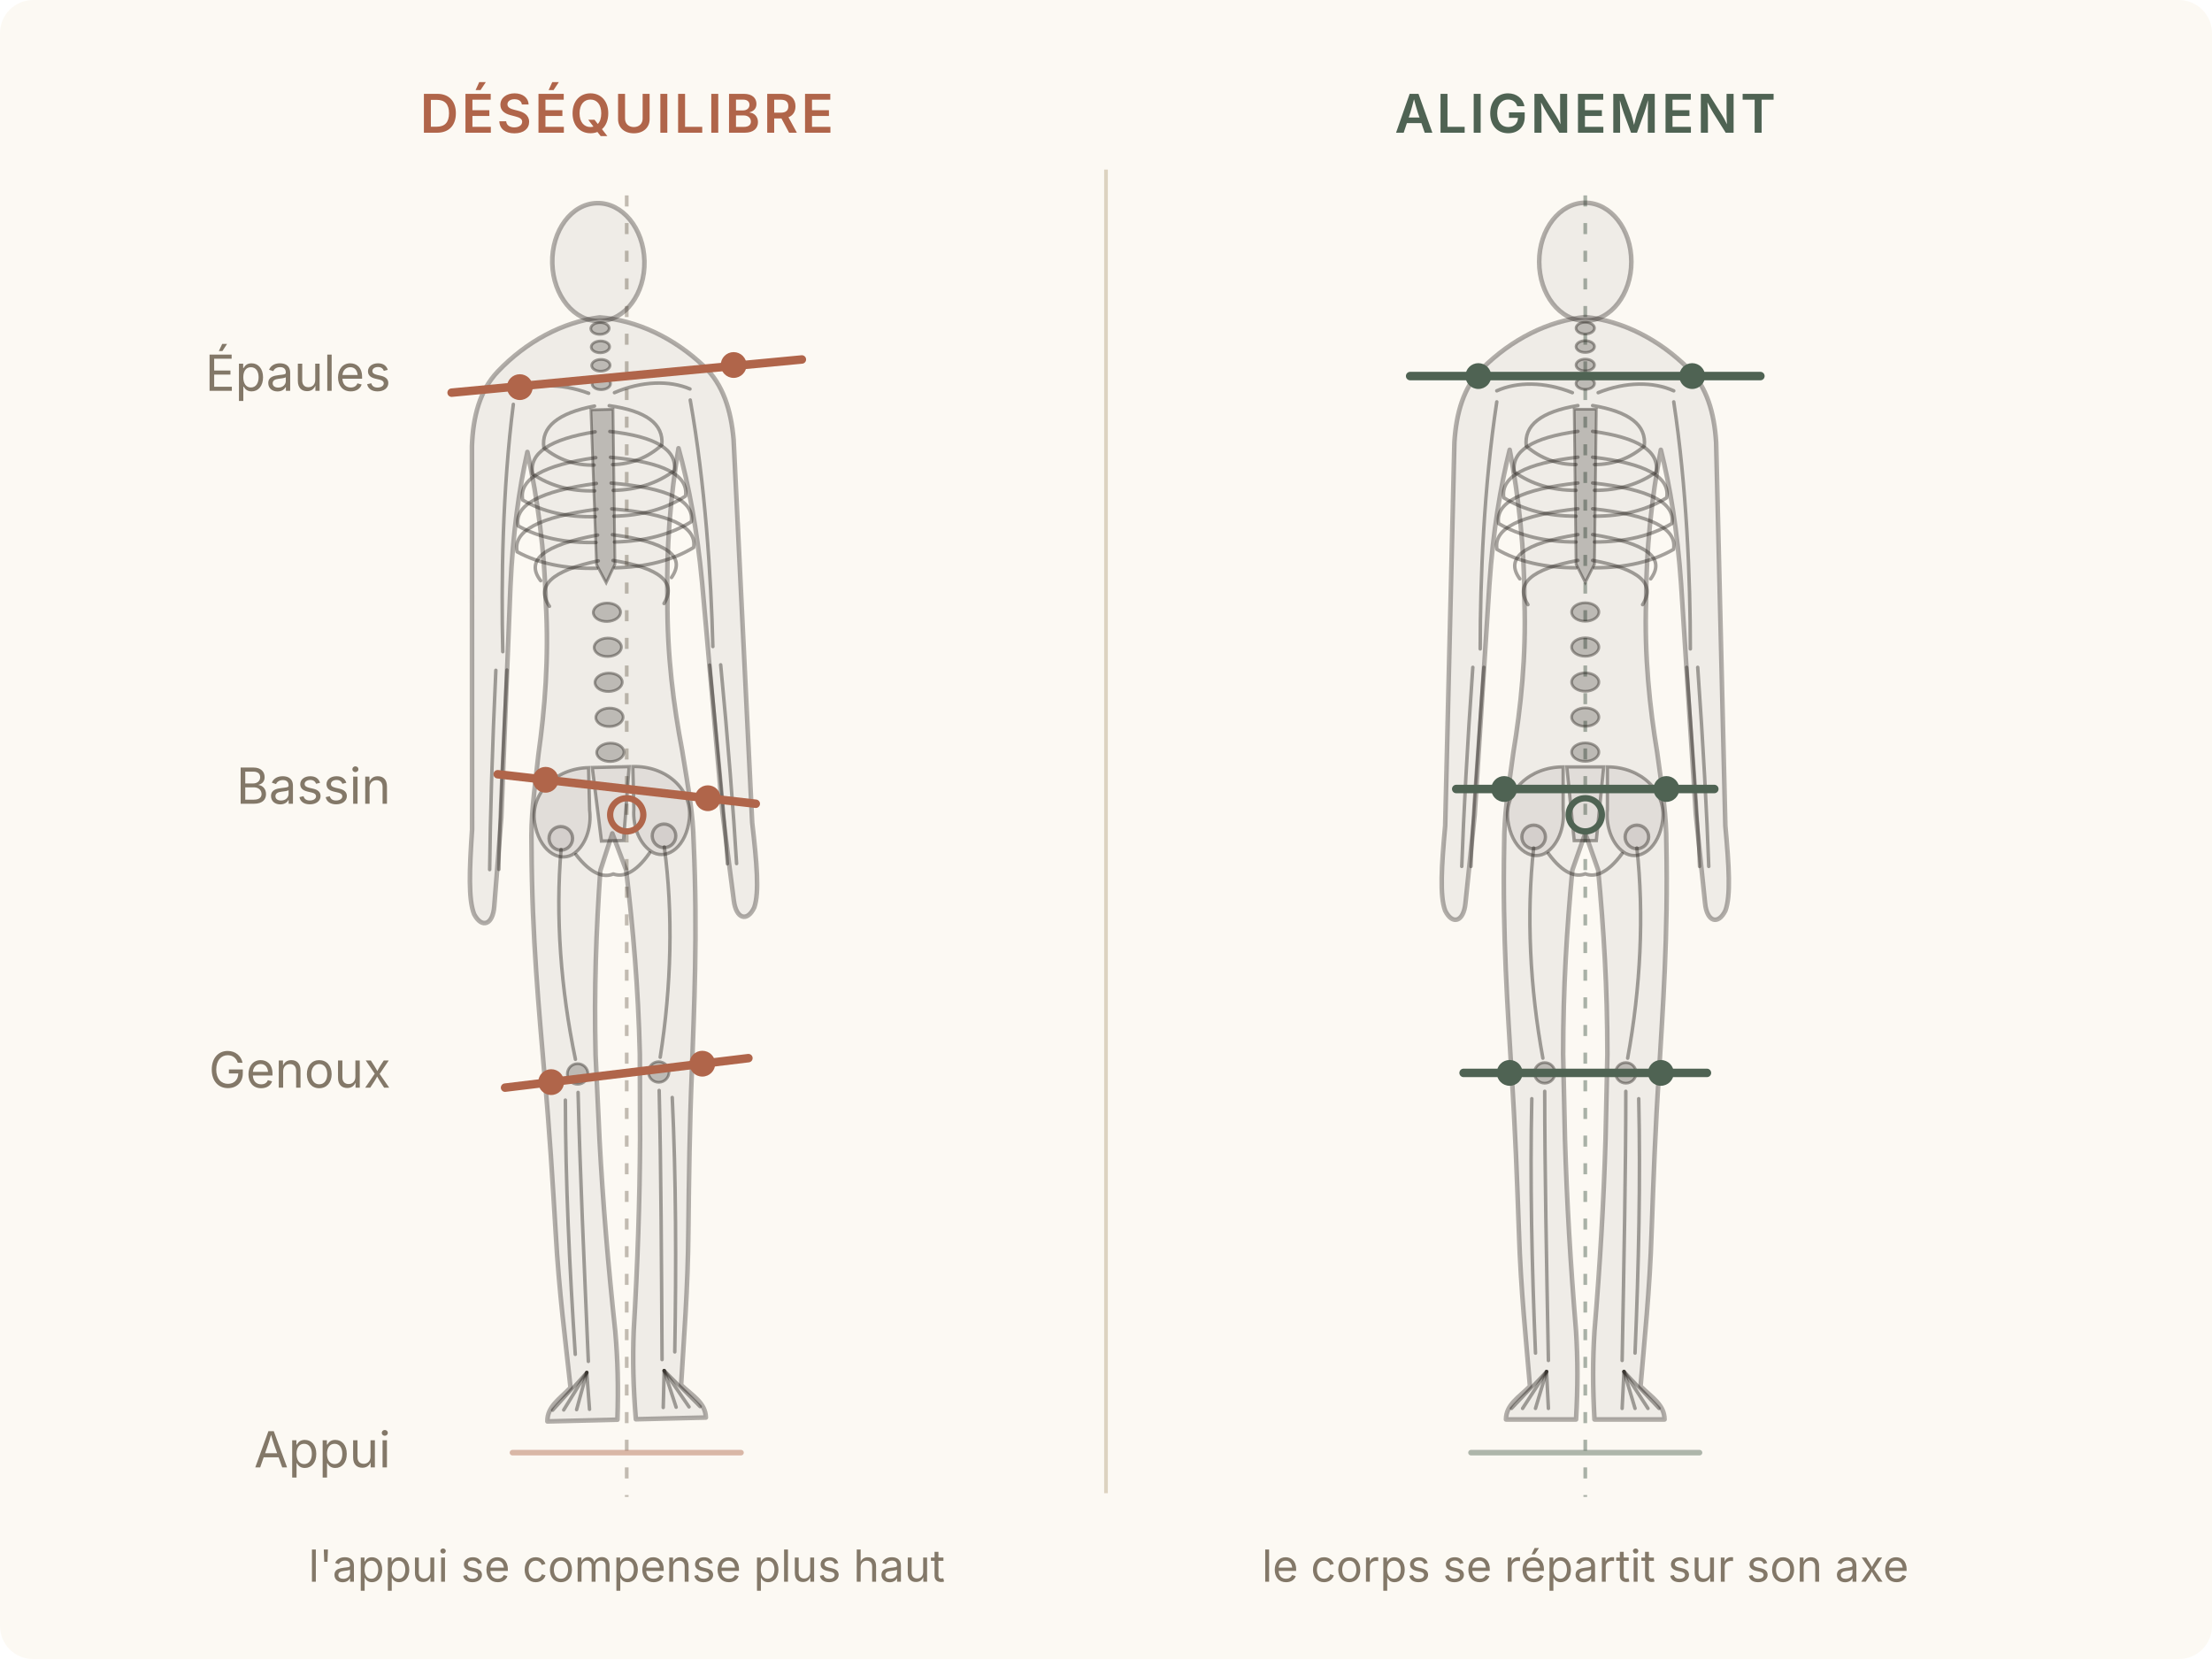
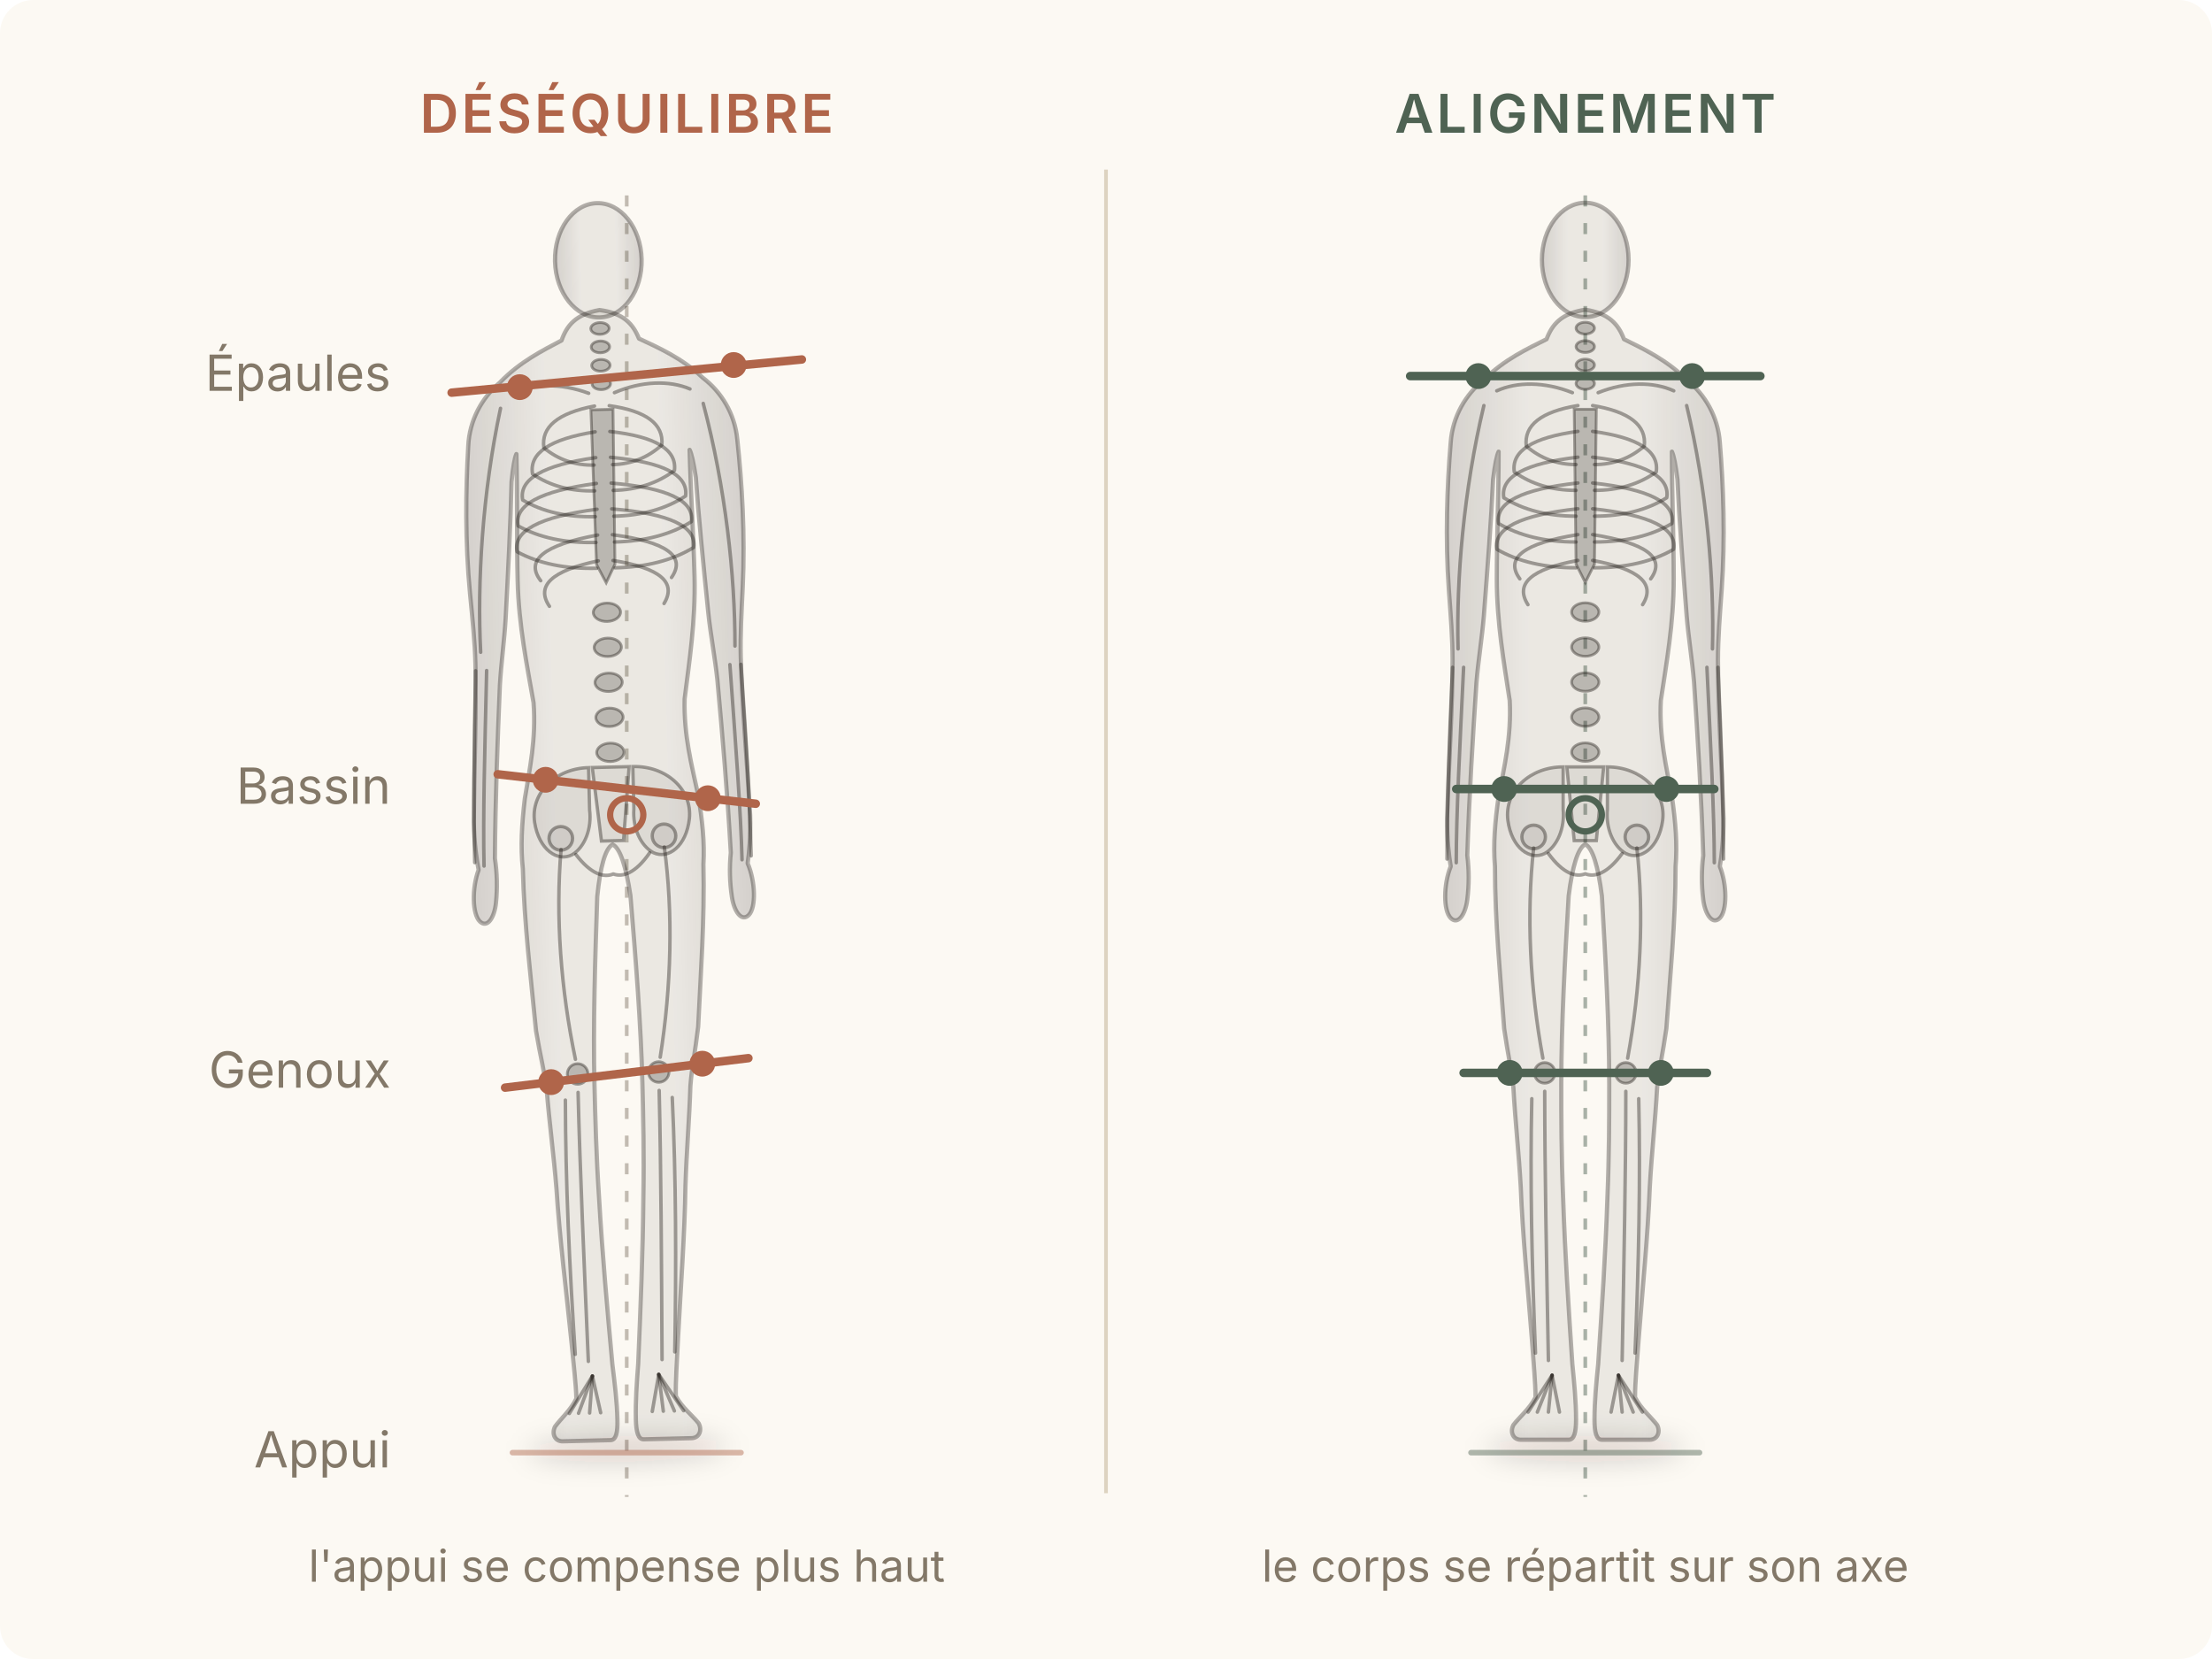
<svg xmlns="http://www.w3.org/2000/svg" viewBox="0 0 1200 900" class="posture-fig posture-wide" role="img" aria-label="A gauche un corps dont les appuis se compensent, epaules bassin et genoux ne sont plus horizontaux. A droite le meme corps aligne sur son axe.">
  <rect width="1200" height="900" rx="18" fill="#FCF9F3" />
  <defs>
+     <linearGradient id="vol" x1="0" y1="0" x2="1" y2="0">
+       <stop offset="0" stop-color="#211C18" stop-opacity=".13" />
+       <stop offset=".30" stop-color="#211C18" stop-opacity=".02" />
+       <stop offset=".70" stop-color="#211C18" stop-opacity=".02" />
+       <stop offset="1" stop-color="#211C18" stop-opacity=".13" />
+     </linearGradient>
+     <linearGradient id="volD" x1="0" y1="0" x2="1" y2="0">
+       <stop offset="0" stop-color="#F4EEE2" stop-opacity=".16" />
+       <stop offset=".30" stop-color="#F4EEE2" stop-opacity=".03" />
+       <stop offset=".70" stop-color="#F4EEE2" stop-opacity=".03" />
+       <stop offset="1" stop-color="#F4EEE2" stop-opacity=".16" />
+     </linearGradient>
+     <filter id="soft" x="-60%" y="-260%" width="220%" height="620%">
+       <feGaussianBlur stdDeviation="7" />
+     </filter>
    <g id="fig">
-       <ellipse cx="0" cy="30" rx="25" ry="32" />
-       <path d="M 0 60 C 20 62 40 72 56 88 C 66 98 70 112 71 128 L 76 336 C 78 358 79 374 76 382 C 72 390 66 388 65 378 L 60 330 L 52 205 C 50 176 46 152 41 132 C 36 158 33 186 33 214 C 32 244 35 272 39 296 C 42 318 44 330 44 346 C 45 396 42 436 40 470 C 38 500 37 528 36 556 C 35 588 32 616 30 640 C 36 646 43 650 43 658 L 5 658 C 4 640 4 626 5 610 C 8 574 10 540 11 506 L 12 460 C 12 424 10 392 7 360 L 0 340 L -7 360 C -10 392 -12 424 -12 460 L -11 506 C -10 540 -8 574 -5 610 C -4 626 -4 640 -5 658 L -43 658 C -43 650 -36 646 -30 640 C -32 616 -35 588 -36 556 C -37 528 -38 500 -40 470 C -42 436 -45 396 -44 346 C -44 330 -42 318 -39 296 C -35 272 -32 244 -33 214 C -33 186 -36 158 -41 132 C -46 152 -50 176 -52 205 L -60 330 L -65 378 C -66 388 -72 390 -76 382 C -79 374 -78 358 -76 336 L -71 128 C -70 112 -66 98 -56 88 C -40 72 -20 62 0 60 Z" />
+       <ellipse cx="0" cy="29" rx="23.5" ry="31" />
+       <path d="M 0 56 C 13 58 18 64 21 72 C 31 77 44 83 55 94 C 65 102 72 114 73 128 C 75 152 76 180 74 208 C 73 222 72 234 72 246 C 72 270 74 302 75 332 C 75 344 74 352 73 358 C 77 368 77 382 73 386 C 69 390 65 384 64 376 C 63 368 63 360 64 352 C 63 320 61 288 59 258 C 58 246 56 234 55 222 C 53 196 51 170 50 148 C 49 140 48 135 47 133 C 47 156 48 180 48 202 C 48 226 44 248 41 268 C 40 288 44 304 47 320 C 49 334 50 346 49 358 C 49 388 46 418 44 446 C 42 460 40 468 39 478 C 38 496 36 514 35 532 C 34 558 31 588 29 614 C 28 628 27 638 27 646 C 30 652 36 657 39 661 C 41 665 39 669 35 669 C 28 669 16 669 9 669 C 6 669 5 665 5 658 C 5 648 6 638 7 628 C 9 598 11 568 12 538 C 13 514 13 494 13 476 C 13 444 11 408 9 374 C 7 358 4 348 0 346 C -4 348 -7 358 -9 374 C -11 408 -13 444 -13 476 C -13 494 -13 514 -12 538 C -11 568 -9 598 -7 628 C -6 638 -5 648 -5 658 C -5 665 -6 669 -9 669 C -16 669 -28 669 -35 669 C -39 669 -41 665 -39 661 C -36 657 -30 652 -27 646 C -27 638 -28 628 -29 614 C -31 588 -34 558 -35 532 C -36 514 -38 496 -39 478 C -40 468 -42 460 -44 446 C -46 418 -49 388 -49 358 C -50 346 -49 334 -47 320 C -44 304 -40 288 -41 268 C -44 248 -48 226 -48 202 C -48 180 -47 156 -47 133 C -48 135 -49 140 -50 148 C -51 170 -53 196 -55 222 C -56 234 -58 246 -59 258 C -61 288 -63 320 -64 352 C -63 360 -63 368 -64 376 C -65 384 -69 390 -73 386 C -77 382 -77 368 -73 358 C -74 352 -75 344 -75 332 C -74 302 -72 270 -72 246 C -72 234 -73 222 -74 208 C -76 180 -75 152 -73 128 C -72 114 -65 102 -55 94 C -44 83 -31 77 -21 72 C -18 64 -13 58 0 56 Z" />
    </g>
    <g id="skl">
      <path d="M -7 101 C -22 95 -37 95 -48 100" />
      <path d="M 7 101 C 22 95 37 95 48 100" />
      <path d="M -4 108 Q -34.0 113 -32.0 130.0 Q -20.4 140 -5 140" />
      <path d="M 4 108 Q 34.0 113 32.0 130.0 Q 20.4 140 5 140" />
      <path d="M -4 122 Q -41.0 127 -38.5 144.0 Q -24.6 154 -5 154" />
      <path d="M 4 122 Q 41.0 127 38.5 144.0 Q 24.6 154 5 154" />
      <path d="M -4 136 Q -47.0 141 -44.2 158.0 Q -28.2 168 -5 168" />
      <path d="M 4 136 Q 47.0 141 44.2 158.0 Q 28.2 168 5 168" />
      <path d="M -4 150 Q -50.0 155 -47.0 172.0 Q -30.0 182 -5 182" />
      <path d="M 4 150 Q 50.0 155 47.0 172.0 Q 30.0 182 5 182" />
      <path d="M -4 164 Q -51.0 169 -47.9 186.0 Q -30.6 196 -5 196" />
      <path d="M 4 164 Q 51.0 169 47.9 186.0 Q 30.6 196 5 196" />
      <path d="M -4 178 Q -48.0 185 -35.5 202.0" />
      <path d="M 4 178 Q 48.0 185 35.5 202.0" />
      <path d="M -4 192 Q -42.0 199 -31.1 216.0" />
      <path d="M 4 192 Q 42.0 199 31.1 216.0" />
-       <path d="M -48 106 C -55 152 -57 202 -57 240" />
-       <path d="M -55 250 C -58 292 -61 330 -62 358" />
-       <path d="M -61 250 C -64 292 -66 330 -67 358" />
-       <path d="M 48 106 C 55 152 57 202 57 240" />
-       <path d="M 55 250 C 58 292 61 330 62 358" />
-       <path d="M 61 250 C 64 292 66 330 67 358" />
+       <path d="M -55 108 C -66 154 -70 202 -69 240" />
+       <path d="M -66 250 C -68 292 -70 330 -70 356" />
+       <path d="M -72 250 C -74 292 -75 328 -75 354" />
+       <path d="M 55 108 C 66 154 70 202 69 240" />
+       <path d="M 66 250 C 68 292 70 330 70 356" />
+       <path d="M 72 250 C 74 292 75 328 75 354" />
      <path d="M -20 351 C -12 362 -5 364 0 362 C 5 364 12 362 20 351" />
      <path d="M -28 348 C -32 384 -30 424 -23 462" />
      <path d="M -22 480 C -22 522 -21 572 -20 626" />
      <path d="M -29 484 C -30 528 -29 574 -27 622" />
-       <path d="M -21 632 L -20 652" />
-       <path d="M -21 632 L -27 652" />
-       <path d="M -21 632 L -34 652" />
-       <path d="M -21 632 L -40 652" />
+       <path d="M -18 634 L -14 654" />
+       <path d="M -18 634 L -20 654" />
+       <path d="M -18 634 L -26 654" />
+       <path d="M -18 634 L -31 654" />
      <path d="M 28 348 C 32 384 30 424 23 462" />
      <path d="M 22 480 C 22 522 21 572 20 626" />
      <path d="M 29 484 C 30 528 29 574 27 622" />
-       <path d="M 21 632 L 20 652" />
-       <path d="M 21 632 L 27 652" />
-       <path d="M 21 632 L 34 652" />
-       <path d="M 21 632 L 40 652" />
+       <path d="M 18 634 L 14 654" />
+       <path d="M 18 634 L 20 654" />
+       <path d="M 18 634 L 26 654" />
+       <path d="M 18 634 L 31 654" />
    </g>
    <g id="sks">
      <ellipse cx="0" cy="66" rx="5" ry="3.2" />
      <ellipse cx="0" cy="76" rx="5" ry="3.2" />
      <ellipse cx="0" cy="86" rx="5" ry="3.2" />
      <ellipse cx="0" cy="96" rx="5" ry="3.2" />
      <ellipse cx="0" cy="220" rx="7.4" ry="5" />
      <ellipse cx="0" cy="239" rx="7.4" ry="5" />
      <ellipse cx="0" cy="258" rx="7.4" ry="5" />
      <ellipse cx="0" cy="277" rx="7.4" ry="5" />
      <ellipse cx="0" cy="296" rx="7.4" ry="5" />
      <path d="M -6 110 L 6 110 L 5 194 L 0 204 L -5 194 Z" />
      <circle cx="-22" cy="470" r="5.6" />
      <circle cx="22" cy="470" r="5.6" />
    </g>
    <g id="skh">
      <path d="M -12 304 C -30 304 -44 317 -42 333 C -40 348 -30 355 -22 351 C -15 347 -11 337 -12 327 Z" />
      <path d="M 12 304 C 30 304 44 317 42 333 C 40 348 30 355 22 351 C 15 347 11 337 12 327 Z" />
      <path d="M -10 304 L 10 304 L 6 344 L -6 344 Z" />
      <circle cx="-28" cy="342" r="6.4" />
      <circle cx="28" cy="342" r="6.4" />
    </g>
  </defs>
  <line x1="600" y1="92" x2="600" y2="810" stroke="#DDD3C0" stroke-width="2" />
  <text x="340" y="72" text-anchor="middle" font-family="Inter,Helvetica,Arial,sans-serif" font-size="29" font-weight="600" letter-spacing="1.6" fill="#B0654A">DÉSÉQUILIBRE</text>
  <line x1="340" y1="106" x2="340" y2="812" stroke="#837868" stroke-width="2" stroke-dasharray="6 9" opacity=".48" />
  <g transform="translate(340,112) rotate(-1.4 0 660)">
-     <g fill="rgba(33,28,24,.055)" stroke="rgba(33,28,24,.34)" stroke-width="2.5" stroke-linejoin="round">
+     <ellipse cx="0" cy="674" rx="54" ry="7" fill="rgba(33,28,24,.16)" filter="url(#soft)" />
+     <g fill="rgba(33,28,24,.055)" stroke="rgba(33,28,24,.34)" stroke-width="2.3" stroke-linejoin="round" stroke-linecap="round">
+       <use href="#fig" />
+     </g>
+     <g fill="url(#vol)" stroke="none">
      <use href="#fig" />
    </g>
    <g fill="none" stroke="rgba(33,28,24,.40)" stroke-width="1.9" stroke-linecap="round" stroke-linejoin="round">
      <use href="#skl" />
    </g>
    <g fill="rgba(33,28,24,.24)" stroke="rgba(33,28,24,.40)" stroke-width="1.5">
      <use href="#sks" />
    </g>
    <g fill="rgba(33,28,24,.07)" stroke="rgba(33,28,24,.40)" stroke-width="1.8">
      <use href="#skh" />
    </g>
  </g>
  <g stroke="#B0654A" stroke-width="4.6" stroke-linecap="round" fill="none">
    <path d="M 245 213 L 435 195" />
    <path d="M 270 420 L 410 436" />
    <path d="M 274 590 L 406 574" />
  </g>
  <g fill="#B0654A">
    <circle cx="282" cy="210" r="7" />
    <circle cx="398" cy="198" r="7" />
    <circle cx="296" cy="423" r="7" />
    <circle cx="384" cy="433" r="7" />
    <circle cx="299" cy="587" r="7" />
    <circle cx="381" cy="577" r="7" />
  </g>
  <circle cx="340" cy="442" r="9" fill="none" stroke="#B0654A" stroke-width="3.4" />
  <path d="M 278 788 L 402 788" stroke="#B0654A" stroke-width="3" stroke-linecap="round" opacity=".45" />
  <g font-family="Inter,Helvetica,Arial,sans-serif" font-size="27" fill="#837868" text-anchor="end">
    <text x="212" y="212">Épaules</text>
    <text x="212" y="436">Bassin</text>
    <text x="212" y="590">Genoux</text>
    <text x="212" y="796">Appui</text>
  </g>
  <text x="340" y="858" text-anchor="middle" font-family="Inter,Helvetica,Arial,sans-serif" font-size="24" fill="#837868">l'appui se compense plus haut</text>
  <text x="860" y="72" text-anchor="middle" font-family="Inter,Helvetica,Arial,sans-serif" font-size="29" font-weight="600" letter-spacing="1.6" fill="#4F6353">ALIGNEMENT</text>
  <line x1="860" y1="106" x2="860" y2="812" stroke="#4F6353" stroke-width="2" stroke-dasharray="6 9" opacity=".48" />
  <g transform="translate(860,112)">
-     <g fill="rgba(33,28,24,.055)" stroke="rgba(33,28,24,.34)" stroke-width="2.5" stroke-linejoin="round">
+     <ellipse cx="0" cy="674" rx="54" ry="7" fill="rgba(33,28,24,.16)" filter="url(#soft)" />
+     <g fill="rgba(33,28,24,.055)" stroke="rgba(33,28,24,.34)" stroke-width="2.3" stroke-linejoin="round" stroke-linecap="round">
+       <use href="#fig" />
+     </g>
+     <g fill="url(#vol)" stroke="none">
      <use href="#fig" />
    </g>
    <g fill="none" stroke="rgba(33,28,24,.40)" stroke-width="1.9" stroke-linecap="round" stroke-linejoin="round">
      <use href="#skl" />
    </g>
    <g fill="rgba(33,28,24,.24)" stroke="rgba(33,28,24,.40)" stroke-width="1.5">
      <use href="#sks" />
    </g>
    <g fill="rgba(33,28,24,.07)" stroke="rgba(33,28,24,.40)" stroke-width="1.8">
      <use href="#skh" />
    </g>
  </g>
  <g stroke="#4F6353" stroke-width="4.6" stroke-linecap="round" fill="none">
    <path d="M 765 204 L 955 204" />
    <path d="M 790 428 L 930 428" />
    <path d="M 794 582 L 926 582" />
  </g>
  <g fill="#4F6353">
    <circle cx="802" cy="204" r="7" />
    <circle cx="918" cy="204" r="7" />
    <circle cx="816" cy="428" r="7" />
    <circle cx="904" cy="428" r="7" />
    <circle cx="819" cy="582" r="7" />
    <circle cx="901" cy="582" r="7" />
  </g>
  <circle cx="860" cy="442" r="9" fill="none" stroke="#4F6353" stroke-width="3.4" />
  <path d="M 798 788 L 922 788" stroke="#4F6353" stroke-width="3" stroke-linecap="round" opacity=".45" />
  <text x="860" y="858" text-anchor="middle" font-family="Inter,Helvetica,Arial,sans-serif" font-size="24" fill="#837868">le corps se répartit sur son axe</text>
</svg>
